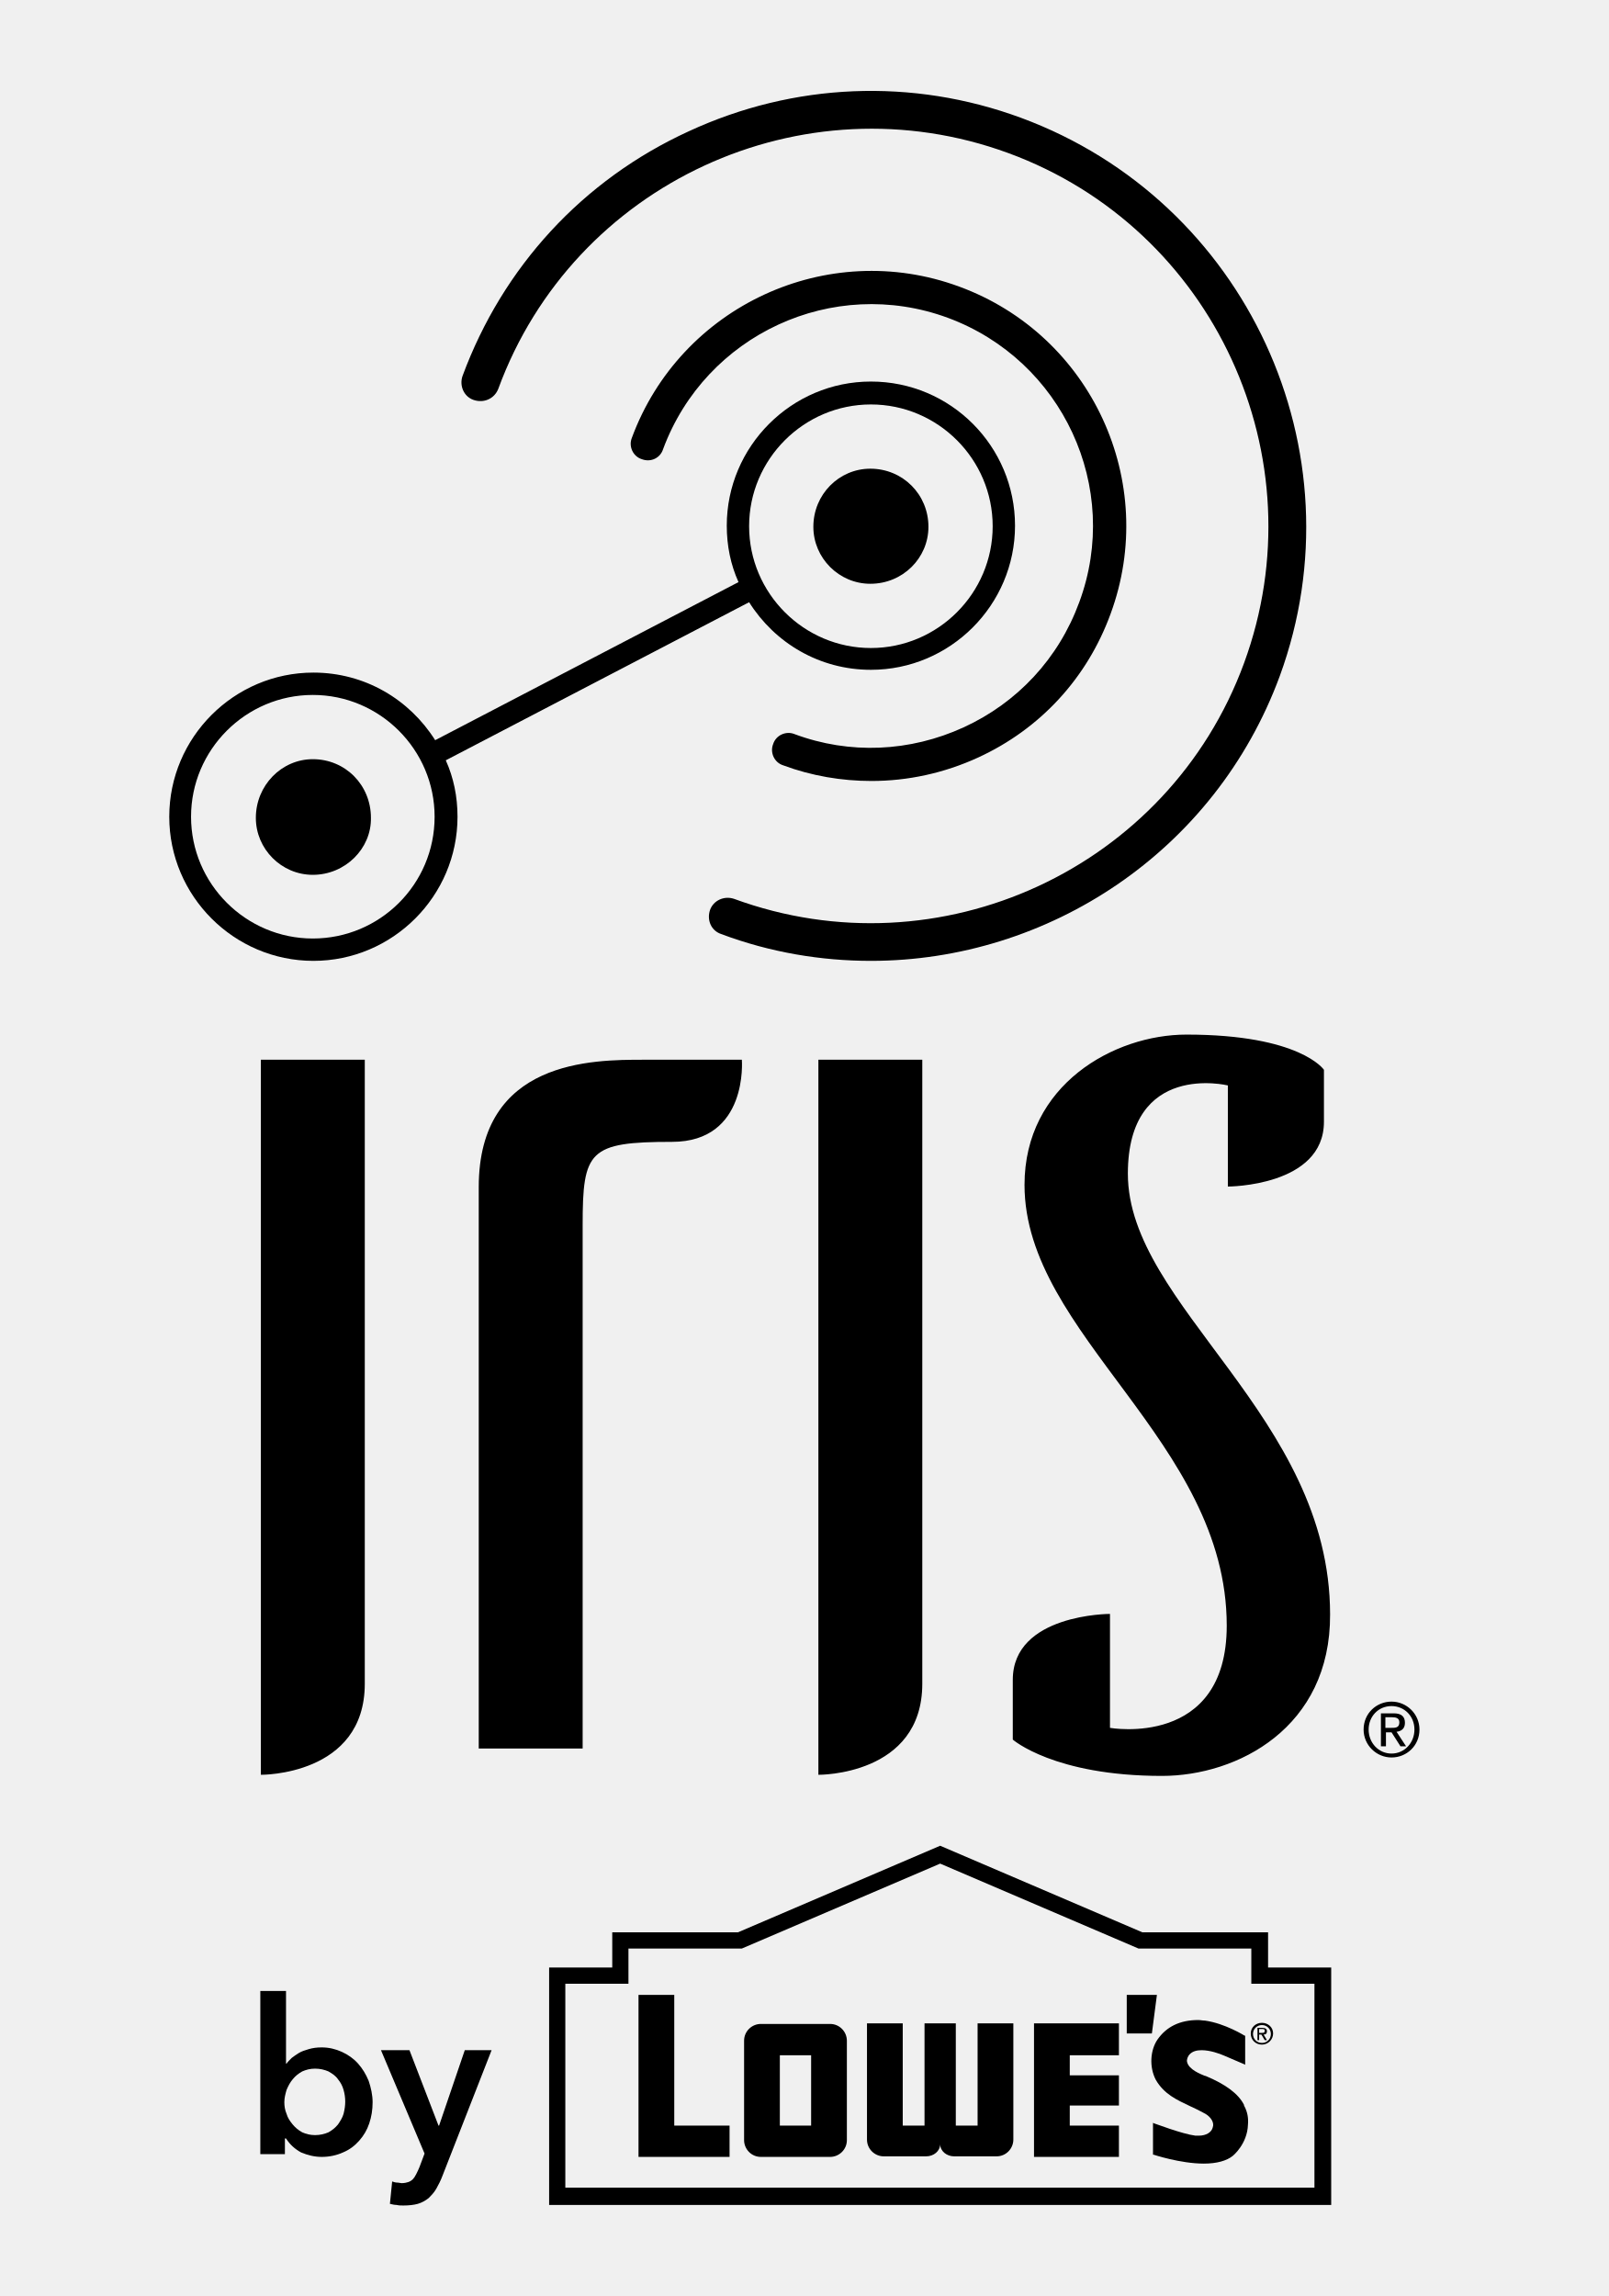
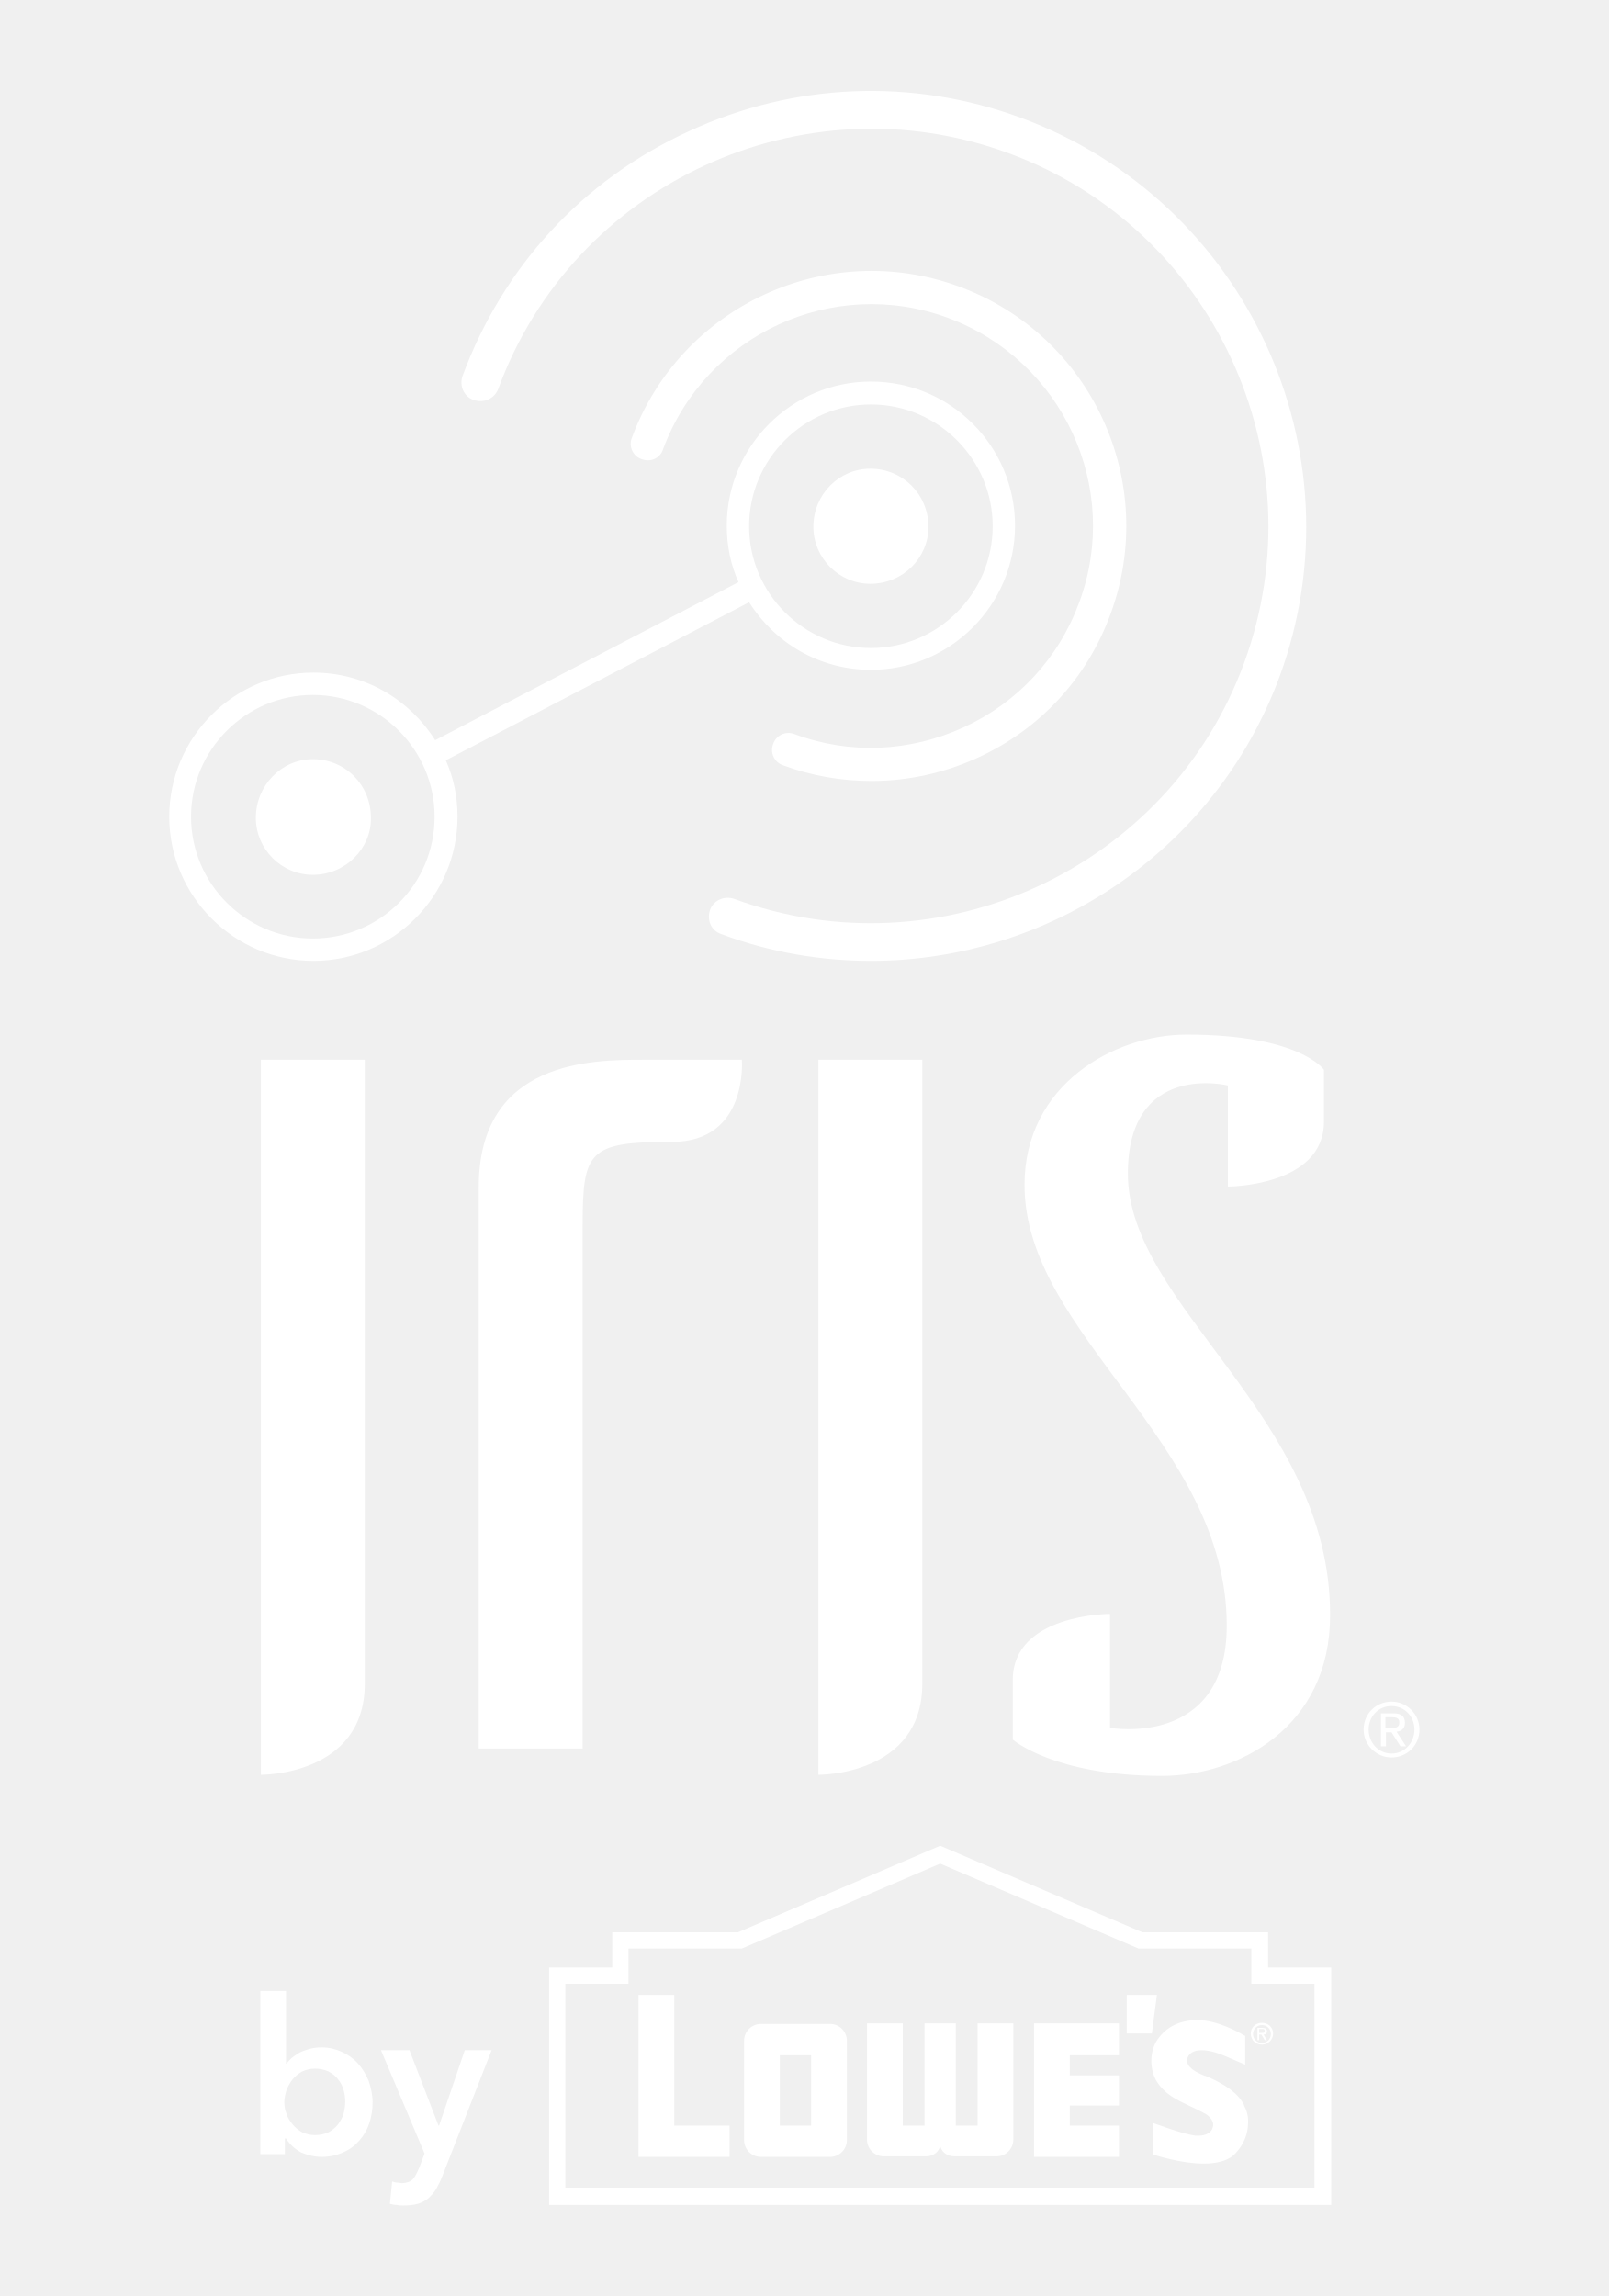
- <svg xmlns="http://www.w3.org/2000/svg" class="white" viewBox="0 0 288 411">
+ <svg xmlns="http://www.w3.org/2000/svg" class="white" viewBox="0 0 288 411" width="190">
+   <style>.white {fill:#ffffff;}</style>
  <path class="white" d="M155.8 104.5c-5.6 0-10.2-4.6-10.2-10.2 0-5.8 4.6-10.4 10.2-10.4 5.8 0 10.4 4.6 10.4 10.4 0 5.6-4.6 10.2-10.4 10.2M56 156.6c-5.6 0-10.2-4.6-10.2-10.2 0-5.8 4.6-10.5 10.2-10.5 5.8 0 10.4 4.6 10.4 10.5.1 5.5-4.6 10.2-10.4 10.2" />
  <path class="white" d="M56 168c-12 0-21.8-9.8-21.8-21.8S44 124.4 56 124.4s21.8 9.8 21.8 21.8C77.8 158.3 68 168 56 168m99.9-95.6c12 0 21.8 9.8 21.8 21.8s-9.8 21.8-21.8 21.8-21.8-9.8-21.8-21.8 9.8-21.8 21.8-21.8m-21.8 35.4c4.6 7.3 12.6 12.1 21.8 12.1 14.2 0 25.8-11.6 25.8-25.8 0-14.2-11.5-25.8-25.8-25.8-14.2 0-25.8 11.6-25.8 25.8 0 3.6.7 7 2.1 10.1l-54.3 28.3c-4.6-7.3-12.6-12.1-21.8-12.1-14.2 0-25.8 11.6-25.8 25.8 0 14.2 11.6 25.8 25.8 25.8 14.2 0 25.8-11.6 25.8-25.8 0-3.6-.7-7-2.1-10.1l54.3-28.3z" />
  <path class="white" d="M172.5 130.2c-9.6 4.4-20.4 4.9-30.3 1.2-1.5-.6-3.3.2-3.8 1.8-.6 1.5.2 3.3 1.8 3.8 5.1 1.9 10.5 2.8 15.8 2.8 6.5 0 13-1.4 19.1-4.2 11.1-5.1 19.5-14.2 23.7-25.7 8.7-23.6-3.4-49.9-27.1-58.6-23.6-8.7-49.9 3.5-58.6 27.1-.6 1.5.2 3.3 1.8 3.8 1.6.6 3.3-.2 3.8-1.8 7.6-20.5 30.4-31.1 51-23.5 20.5 7.6 31.1 30.4 23.5 50.9-3.7 10.1-11.1 18-20.7 22.4" />
  <path class="white" d="M182.8 21.1c-19.5-7.2-40.7-6.3-59.5 2.4-19 8.7-33.3 24.3-40.5 43.8-.6 1.7.2 3.7 2 4.3 1.8.6 3.7-.2 4.4-2 13.5-36.8 54.5-55.7 91.3-42.2s55.7 54.5 42.2 91.3-54.5 55.7-91.3 42.2c-1.8-.6-3.7.3-4.3 2-.6 1.8.2 3.7 2 4.3 8.8 3.3 17.9 4.8 26.8 4.8 31.7 0 61.6-19.5 73.2-51 14.7-40.2-6-85-46.3-99.9" />
  <g>
    <path class="white" d="M120.3 204.4c-14.9 0-16 1.6-16 14.9V313H85.7V212.5c0-22.8 20.4-22.8 29.5-22.8h17.6s1.2 14.7-12.5 14.7M146.5 317.7v-128h18.6v111.7c0 16.5-18.6 16.3-18.6 16.3M46.7 317.7v-128h18.6v111.7c0 16.5-18.6 16.3-18.6 16.3M208 317.9c-19.3 0-26.7-6.5-26.7-6.5v-10.7c0-11.8 17.4-11.8 17.4-11.8v20.4s20.9 3.7 20.9-18.3c0-33-36.2-52-36.2-78.9 0-17.9 16-26.9 29-26.9 20.4 0 24.6 6.3 24.6 6.3v9.3c0 11.6-17.2 11.6-17.2 11.6v-18.1s-17.9-4.4-17.9 15.8c0 23.7 36.2 43.4 36.2 78.9.1 20.3-16.6 28.9-30.1 28.9M248.1 309.3h.9c.8 0 1.5 0 1.5-1 0-.8-.7-.9-1.3-.9H248v1.9zm-.9-2.6h2.3c1.4 0 2 .6 2 1.7s-.7 1.5-1.5 1.6l1.7 2.6h-1l-1.6-2.5h-1v2.5h-.9v-5.9zm1.9 7.2c2.3 0 4.1-1.9 4.1-4.3s-1.8-4.2-4.1-4.2c-2.4 0-4.1 1.9-4.1 4.2 0 2.4 1.8 4.3 4.1 4.3m0-9.3c2.7 0 5 2.2 5 5 0 2.9-2.3 5-5 5s-5-2.2-5-5c0-2.9 2.3-5 5-5" />
  </g>
  <g>
    <path class="white" d="M51.2 356.4v13h.1c.2-.3.5-.6.9-1 .4-.3.8-.6 1.3-.9.5-.3 1.1-.5 1.8-.7.7-.2 1.4-.3 2.3-.3 1.3 0 2.5.3 3.6.8s2.1 1.2 2.9 2.1c.8.9 1.4 1.9 1.9 3.1.4 1.2.7 2.5.7 3.8 0 1.4-.2 2.6-.6 3.8-.4 1.2-1 2.2-1.8 3.1-.8.9-1.7 1.6-2.9 2.1-1.1.5-2.4.8-3.8.8-1.3 0-2.5-.3-3.7-.8-1.1-.6-2-1.4-2.7-2.5H51v2.8h-4.4v-29.2h4.6zm10.6 19.8c0-.7-.1-1.4-.3-2.1-.2-.7-.5-1.3-1-1.9-.4-.6-1-1-1.7-1.4-.7-.3-1.5-.5-2.4-.5-.9 0-1.6.2-2.3.5-.7.4-1.2.8-1.7 1.4-.5.6-.8 1.2-1.1 1.9-.2.7-.4 1.4-.4 2.2 0 .7.1 1.4.4 2.1.2.7.6 1.3 1.1 1.9.5.6 1 1 1.7 1.4.7.3 1.4.5 2.3.5.9 0 1.7-.2 2.4-.5.7-.4 1.2-.8 1.7-1.4.4-.6.8-1.2 1-1.9.2-.8.3-1.5.3-2.2zM68.2 367h5.1l5.2 13.5h.1l4.6-13.5H88l-8.8 22.5c-.3.8-.7 1.6-1.1 2.3-.4.7-.9 1.2-1.4 1.7-.5.4-1.2.8-1.9 1-.7.2-1.6.3-2.6.3-.4 0-.8 0-1.2-.1-.4 0-.8-.1-1.2-.2l.4-4c.3.1.6.2.9.2.3 0 .6.1.8.1.5 0 .9-.1 1.2-.2.3-.1.6-.3.8-.5.2-.2.4-.5.6-.9.2-.4.4-.8.6-1.3l.9-2.4-7.8-18.5z" />
    <g>
      <path class="white" d="M132.1 345.9l36.2-15.5 36.2 15.5H227v6.3h11.3v42.5h-140v-42.5h11.3v-6.3h22.5zm-19.6 2.9v6.3h-11.3v36.5h134.1v-36.5H224v-6.3h-20.2l-35.5-15.2-35.5 15.2h-20.3z" />
      <path class="white" d="M201.7 357.1v6.9h4.5l.9-6.9M223.9 364c0-1.1.9-1.9 2-1.9s2 .8 2 1.9c0 1.1-.9 2-2 2s-2-.8-2-2zm2 1.7c.9 0 1.6-.7 1.6-1.6 0-.9-.7-1.6-1.6-1.6-.9 0-1.6.7-1.6 1.6 0 .9.7 1.6 1.6 1.6zm-.5-.5h-.3V363h.9c.5 0 .8.2.8.6 0 .4-.2.6-.6.6l.6 1h-.4l-.6-1h-.4v1zm.5-1.3c.3 0 .5 0 .5-.4 0-.3-.3-.3-.5-.3h-.5v.7h.5zM120.7 380.5v-23.4h-6.4v29h16.3v-5.6M185.1 386.1h15.2v-5.6h-8.8v-3.6h8.8v-5.4h-8.8v-3.6h8.8v-5.7h-15.2v.1M151.6 383.1c0 1.7-1.4 3-3 3h-12.4c-1.7 0-3-1.4-3-3v-17.8c0-1.7 1.4-3 3-3h12.4c1.7 0 3 1.4 3 3v17.8zm-6.4-15.2h-5.6v12.6h5.6v-12.6zM175 362.2v18.3h-3.9v-18.3h-5.6v18.3h-3.9v-18.3h-6.4V383c0 1.7 1.4 3 3 3h7.6c1.3 0 2.5-.9 2.5-2.2 0 1.3 1.2 2.2 2.5 2.2h7.6c1.7 0 3-1.4 3-3v-20.8H175zM222.8 377.1c-.1-.1-.1-.2-.1-.2v-.1c-1-2-3.3-3.7-6.9-5.2h-.1c-.7-.3-2.9-1.1-3.2-2.5-.1-.4.1-1 .5-1.4.5-.5 1.2-.7 2.1-.7 1.5 0 3.2.6 4.1 1 1.9.8 3.5 1.5 3.5 1.5l.2.1v-5.2h-.1s-3.5-2.2-7.1-2.7c-.4 0-.8-.1-1.2-.1-3.3 0-5.7 1.2-7.3 3.5-1.3 1.9-1.5 4.9-.3 7.2 1.5 2.6 3.8 3.6 6.1 4.7.9.4 1.9.9 2.8 1.4 1 .6 1.6 1.6 1.3 2.4-.2.9-1.2 1.5-2.5 1.5h-.6c-2.4-.3-7.3-2.2-7.4-2.2l-.2-.1v5.7h.1s4.8 1.6 9 1.6c2.3 0 4.1-.5 5.2-1.4 0 0 2.6-2.1 2.7-5.6.1-1.2-.1-2.2-.6-3.2z" />
    </g>
  </g>
</svg>
